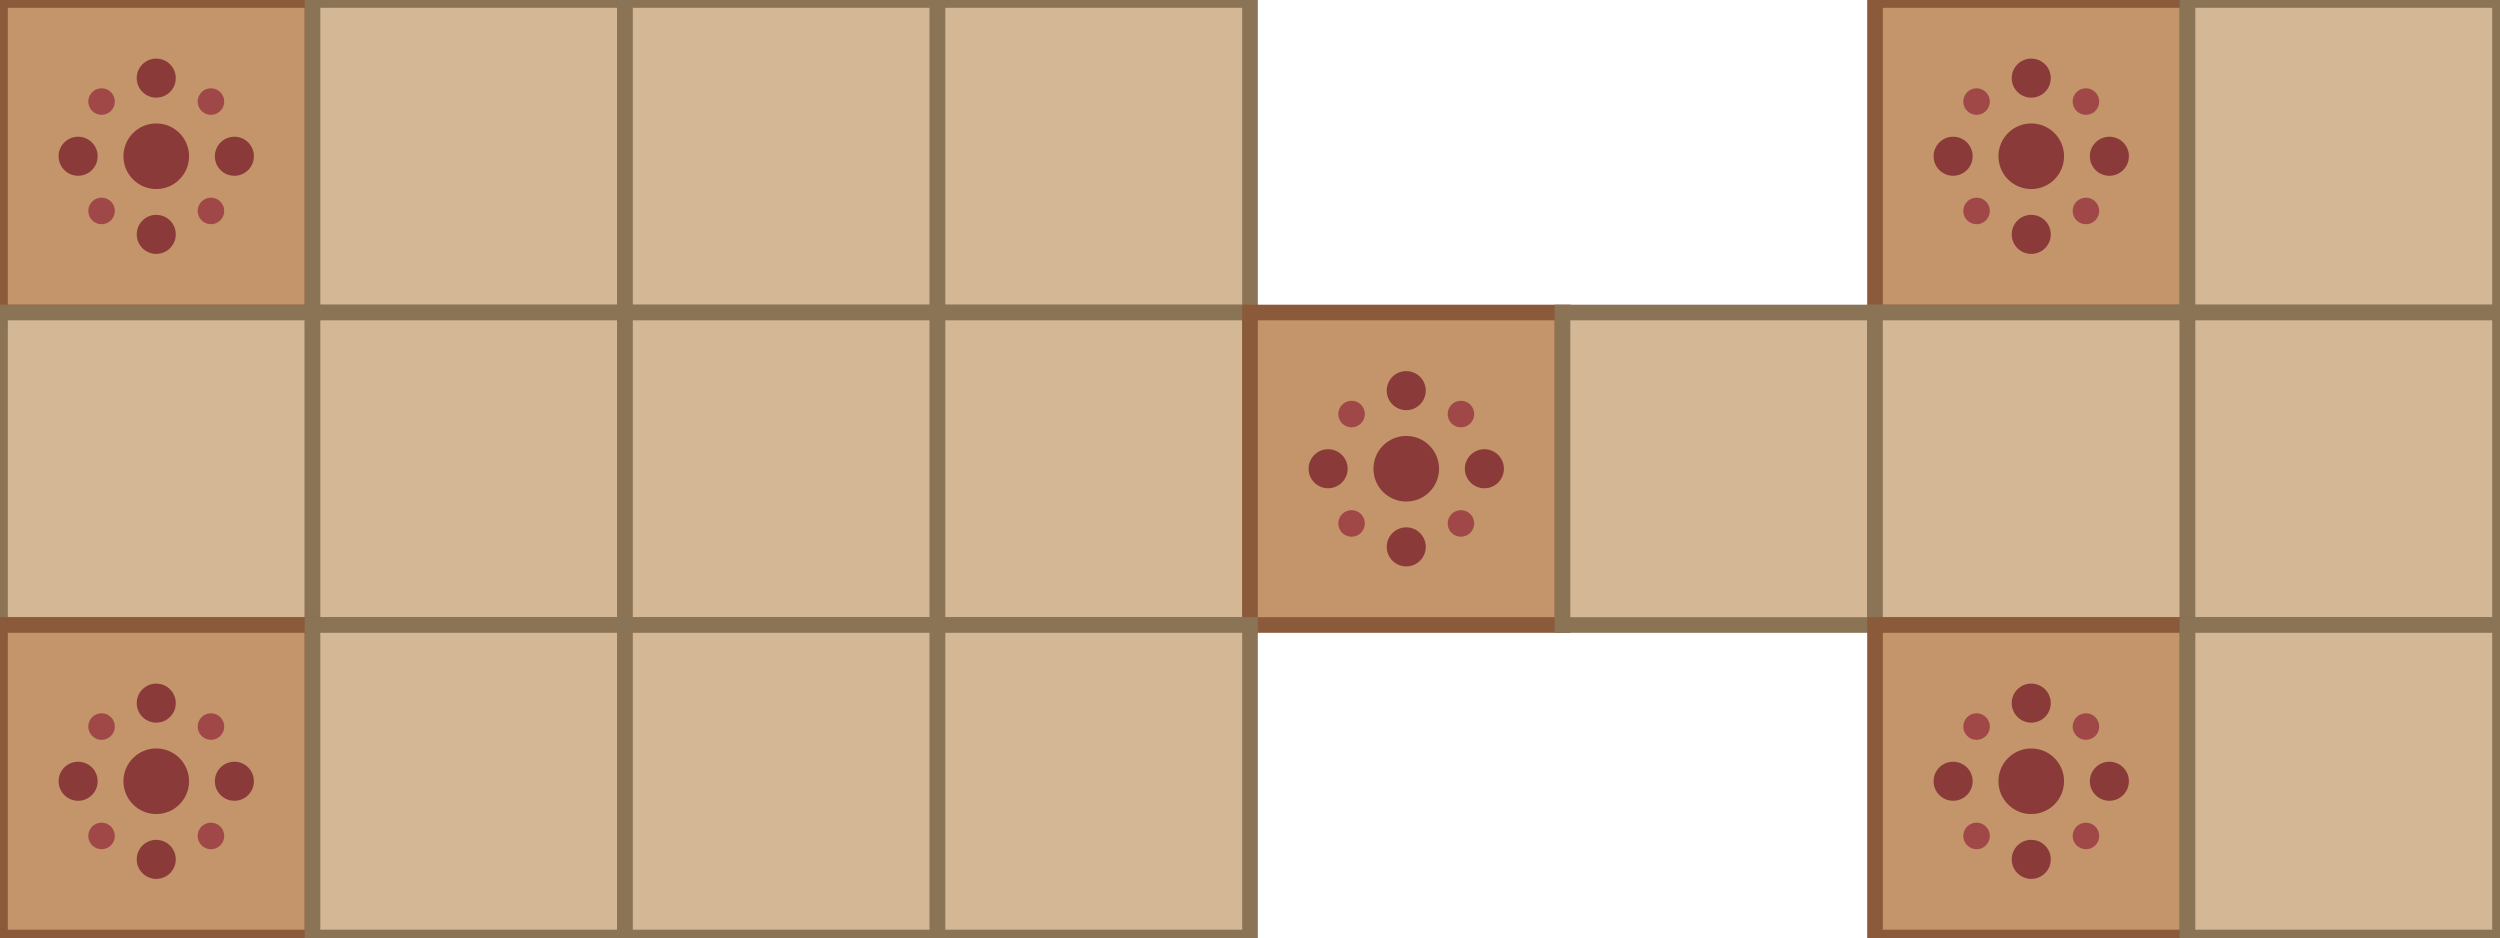
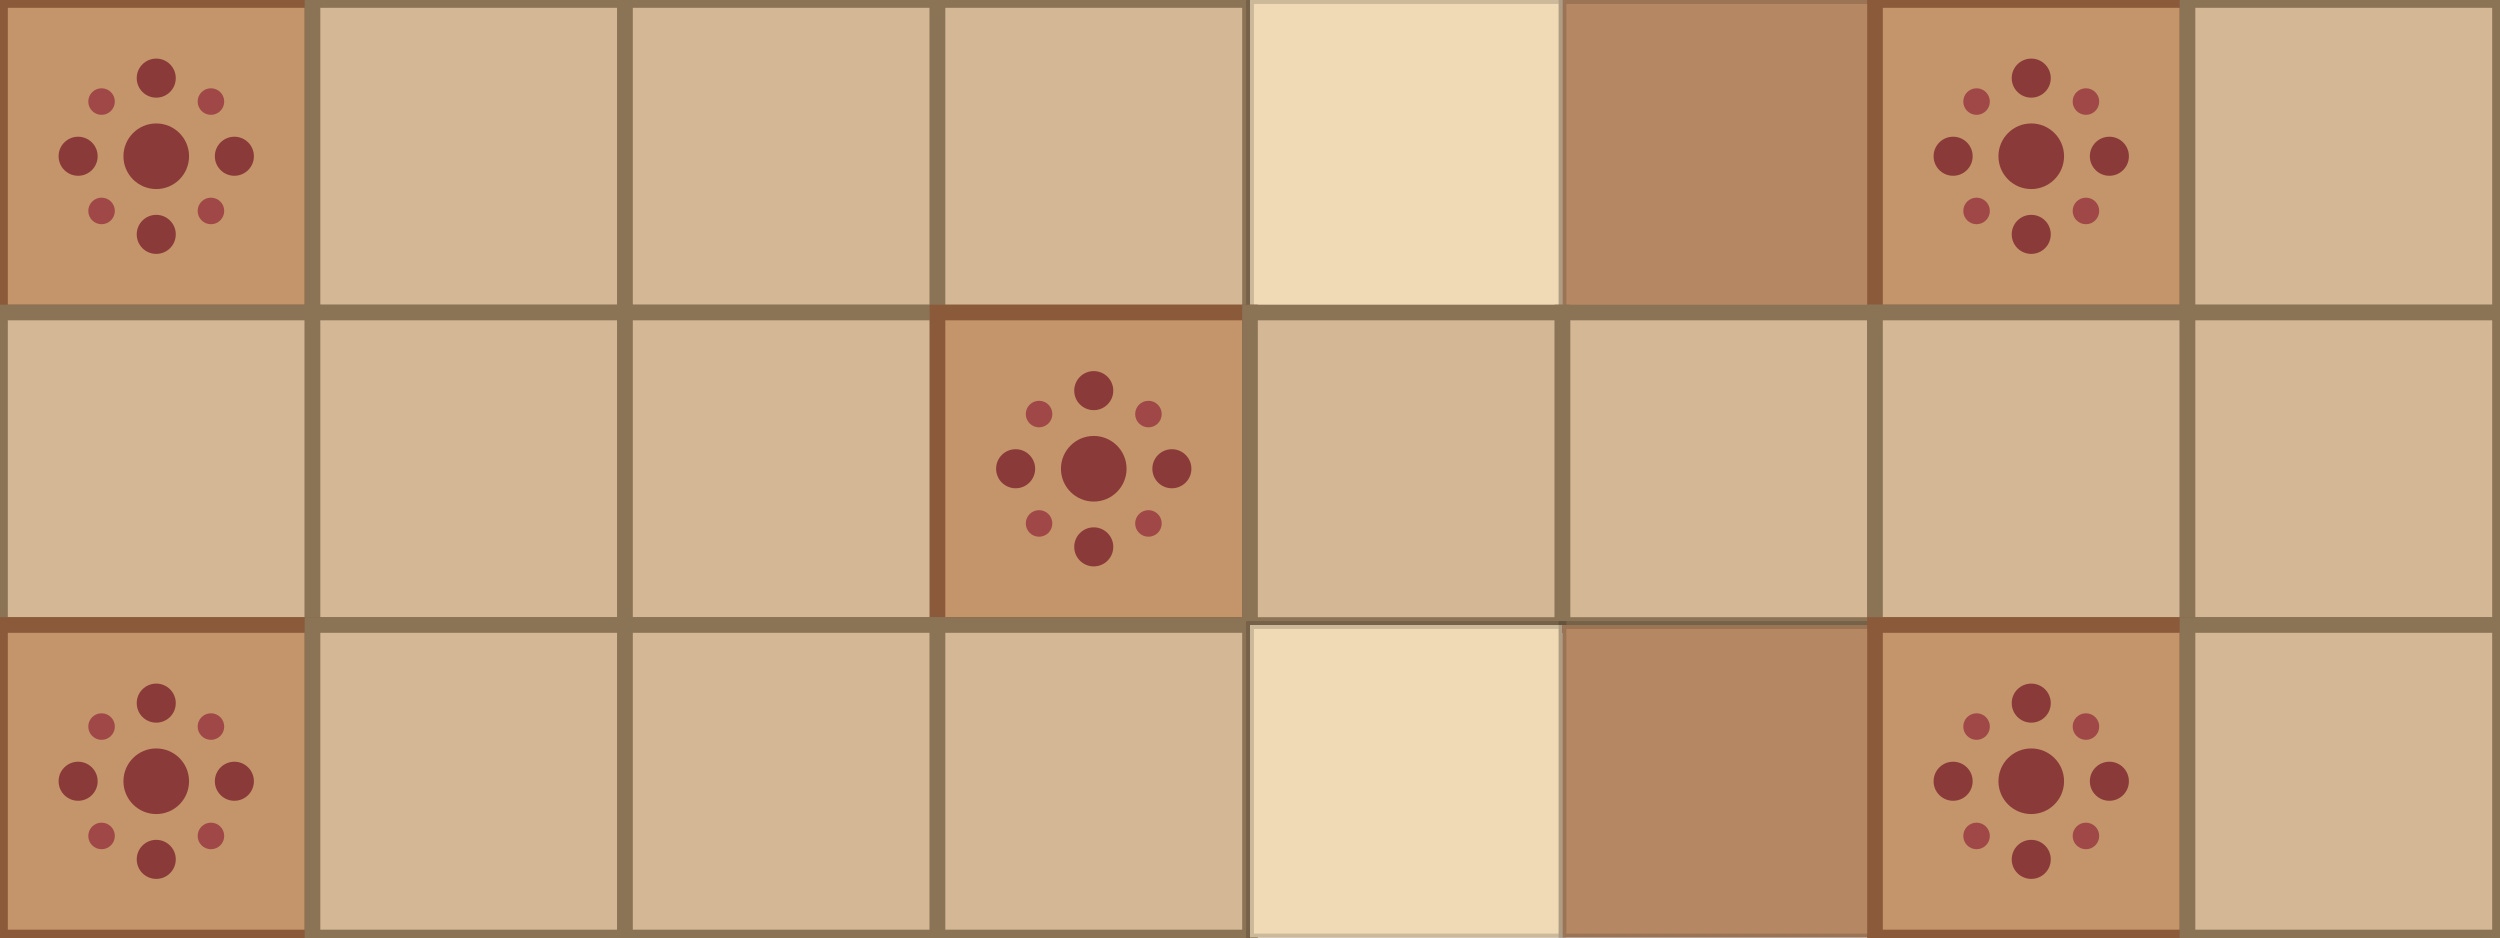
<svg xmlns="http://www.w3.org/2000/svg" viewBox="0 0 320 120" width="320" height="120">
  <rect x="0" y="0" width="320" height="120" fill="transparent" />
  <rect x="0" y="0" width="40" height="40" fill="#c4956a" stroke="#8b5a3a" stroke-width="2" data-sq="a3" data-type="rosette" class="board-cell" />
  <circle cx="20" cy="20" r="4.2" fill="#8b3a3a" />
  <circle cx="20" cy="10" r="2.5" fill="#8b3a3a" />
  <circle cx="20" cy="30" r="2.5" fill="#8b3a3a" />
  <circle cx="10" cy="20" r="2.5" fill="#8b3a3a" />
  <circle cx="30" cy="20" r="2.5" fill="#8b3a3a" />
  <circle cx="13" cy="13" r="1.7" fill="#a04848" />
  <circle cx="27" cy="13" r="1.7" fill="#a04848" />
  <circle cx="13" cy="27" r="1.7" fill="#a04848" />
  <circle cx="27" cy="27" r="1.7" fill="#a04848" />
  <rect x="40" y="0" width="40" height="40" fill="#d4b896" stroke="#8b7355" stroke-width="2" data-sq="b3" data-type="floor" class="board-cell" />
  <rect x="80" y="0" width="40" height="40" fill="#d4b896" stroke="#8b7355" stroke-width="2" data-sq="c3" data-type="floor" class="board-cell" />
  <rect x="120" y="0" width="40" height="40" fill="#d4b896" stroke="#8b7355" stroke-width="2" data-sq="d3" data-type="floor" class="board-cell" />
+   <rect x="160" y="0" width="40" height="40" fill="#f0d9b5" stroke="rgba(0,0,0,0.15)" stroke-width="1" data-sq="e3" data-type="true" class="board-cell" />
+   <rect x="200" y="0" width="40" height="40" fill="#b58863" stroke="rgba(0,0,0,0.15)" stroke-width="1" data-sq="f3" data-type="true" class="board-cell" />
  <rect x="240" y="0" width="40" height="40" fill="#c4956a" stroke="#8b5a3a" stroke-width="2" data-sq="g3" data-type="rosette" class="board-cell" />
  <circle cx="260" cy="20" r="4.2" fill="#8b3a3a" />
  <circle cx="260" cy="10" r="2.5" fill="#8b3a3a" />
  <circle cx="260" cy="30" r="2.5" fill="#8b3a3a" />
  <circle cx="250" cy="20" r="2.5" fill="#8b3a3a" />
  <circle cx="270" cy="20" r="2.5" fill="#8b3a3a" />
  <circle cx="253" cy="13" r="1.7" fill="#a04848" />
  <circle cx="267" cy="13" r="1.7" fill="#a04848" />
  <circle cx="253" cy="27" r="1.7" fill="#a04848" />
  <circle cx="267" cy="27" r="1.7" fill="#a04848" />
  <rect x="280" y="0" width="40" height="40" fill="#d4b896" stroke="#8b7355" stroke-width="2" data-sq="h3" data-type="floor" class="board-cell" />
  <rect x="0" y="40" width="40" height="40" fill="#d4b896" stroke="#8b7355" stroke-width="2" data-sq="a2" data-type="floor" class="board-cell" />
  <rect x="40" y="40" width="40" height="40" fill="#d4b896" stroke="#8b7355" stroke-width="2" data-sq="b2" data-type="floor" class="board-cell" />
  <rect x="80" y="40" width="40" height="40" fill="#d4b896" stroke="#8b7355" stroke-width="2" data-sq="c2" data-type="floor" class="board-cell" />
-   <rect x="120" y="40" width="40" height="40" fill="#d4b896" stroke="#8b7355" stroke-width="2" data-sq="d2" data-type="floor" class="board-cell" />
-   <rect x="160" y="40" width="40" height="40" fill="#c4956a" stroke="#8b5a3a" stroke-width="2" data-sq="e2" data-type="rosette" class="board-cell" />
-   <circle cx="180" cy="60" r="4.2" fill="#8b3a3a" />
-   <circle cx="180" cy="50" r="2.5" fill="#8b3a3a" />
-   <circle cx="180" cy="70" r="2.5" fill="#8b3a3a" />
-   <circle cx="170" cy="60" r="2.5" fill="#8b3a3a" />
-   <circle cx="190" cy="60" r="2.5" fill="#8b3a3a" />
-   <circle cx="173" cy="53" r="1.7" fill="#a04848" />
-   <circle cx="187" cy="53" r="1.7" fill="#a04848" />
-   <circle cx="173" cy="67" r="1.7" fill="#a04848" />
-   <circle cx="187" cy="67" r="1.7" fill="#a04848" />
+   <rect x="120" y="40" width="40" height="40" fill="#c4956a" stroke="#8b5a3a" stroke-width="2" data-sq="d2" data-type="rosette" class="board-cell" />
+   <circle cx="140" cy="60" r="4.2" fill="#8b3a3a" />
+   <circle cx="140" cy="50" r="2.5" fill="#8b3a3a" />
+   <circle cx="140" cy="70" r="2.5" fill="#8b3a3a" />
+   <circle cx="130" cy="60" r="2.5" fill="#8b3a3a" />
+   <circle cx="150" cy="60" r="2.5" fill="#8b3a3a" />
+   <circle cx="133" cy="53" r="1.7" fill="#a04848" />
+   <circle cx="147" cy="53" r="1.7" fill="#a04848" />
+   <circle cx="133" cy="67" r="1.7" fill="#a04848" />
+   <circle cx="147" cy="67" r="1.7" fill="#a04848" />
+   <rect x="160" y="40" width="40" height="40" fill="#d4b896" stroke="#8b7355" stroke-width="2" data-sq="e2" data-type="floor" class="board-cell" />
  <rect x="200" y="40" width="40" height="40" fill="#d4b896" stroke="#8b7355" stroke-width="2" data-sq="f2" data-type="floor" class="board-cell" />
  <rect x="240" y="40" width="40" height="40" fill="#d4b896" stroke="#8b7355" stroke-width="2" data-sq="g2" data-type="floor" class="board-cell" />
  <rect x="280" y="40" width="40" height="40" fill="#d4b896" stroke="#8b7355" stroke-width="2" data-sq="h2" data-type="floor" class="board-cell" />
  <rect x="0" y="80" width="40" height="40" fill="#c4956a" stroke="#8b5a3a" stroke-width="2" data-sq="a1" data-type="rosette" class="board-cell" />
  <circle cx="20" cy="100" r="4.2" fill="#8b3a3a" />
  <circle cx="20" cy="90" r="2.5" fill="#8b3a3a" />
  <circle cx="20" cy="110" r="2.5" fill="#8b3a3a" />
  <circle cx="10" cy="100" r="2.5" fill="#8b3a3a" />
  <circle cx="30" cy="100" r="2.5" fill="#8b3a3a" />
  <circle cx="13" cy="93" r="1.7" fill="#a04848" />
  <circle cx="27" cy="93" r="1.7" fill="#a04848" />
  <circle cx="13" cy="107" r="1.7" fill="#a04848" />
  <circle cx="27" cy="107" r="1.7" fill="#a04848" />
  <rect x="40" y="80" width="40" height="40" fill="#d4b896" stroke="#8b7355" stroke-width="2" data-sq="b1" data-type="floor" class="board-cell" />
  <rect x="80" y="80" width="40" height="40" fill="#d4b896" stroke="#8b7355" stroke-width="2" data-sq="c1" data-type="floor" class="board-cell" />
  <rect x="120" y="80" width="40" height="40" fill="#d4b896" stroke="#8b7355" stroke-width="2" data-sq="d1" data-type="floor" class="board-cell" />
+   <rect x="160" y="80" width="40" height="40" fill="#f0d9b5" stroke="rgba(0,0,0,0.15)" stroke-width="1" data-sq="e1" data-type="true" class="board-cell" />
+   <rect x="200" y="80" width="40" height="40" fill="#b58863" stroke="rgba(0,0,0,0.15)" stroke-width="1" data-sq="f1" data-type="true" class="board-cell" />
  <rect x="240" y="80" width="40" height="40" fill="#c4956a" stroke="#8b5a3a" stroke-width="2" data-sq="g1" data-type="rosette" class="board-cell" />
  <circle cx="260" cy="100" r="4.2" fill="#8b3a3a" />
  <circle cx="260" cy="90" r="2.5" fill="#8b3a3a" />
  <circle cx="260" cy="110" r="2.5" fill="#8b3a3a" />
  <circle cx="250" cy="100" r="2.5" fill="#8b3a3a" />
  <circle cx="270" cy="100" r="2.5" fill="#8b3a3a" />
  <circle cx="253" cy="93" r="1.7" fill="#a04848" />
  <circle cx="267" cy="93" r="1.7" fill="#a04848" />
  <circle cx="253" cy="107" r="1.7" fill="#a04848" />
  <circle cx="267" cy="107" r="1.7" fill="#a04848" />
  <rect x="280" y="80" width="40" height="40" fill="#d4b896" stroke="#8b7355" stroke-width="2" data-sq="h1" data-type="floor" class="board-cell" />
</svg>
